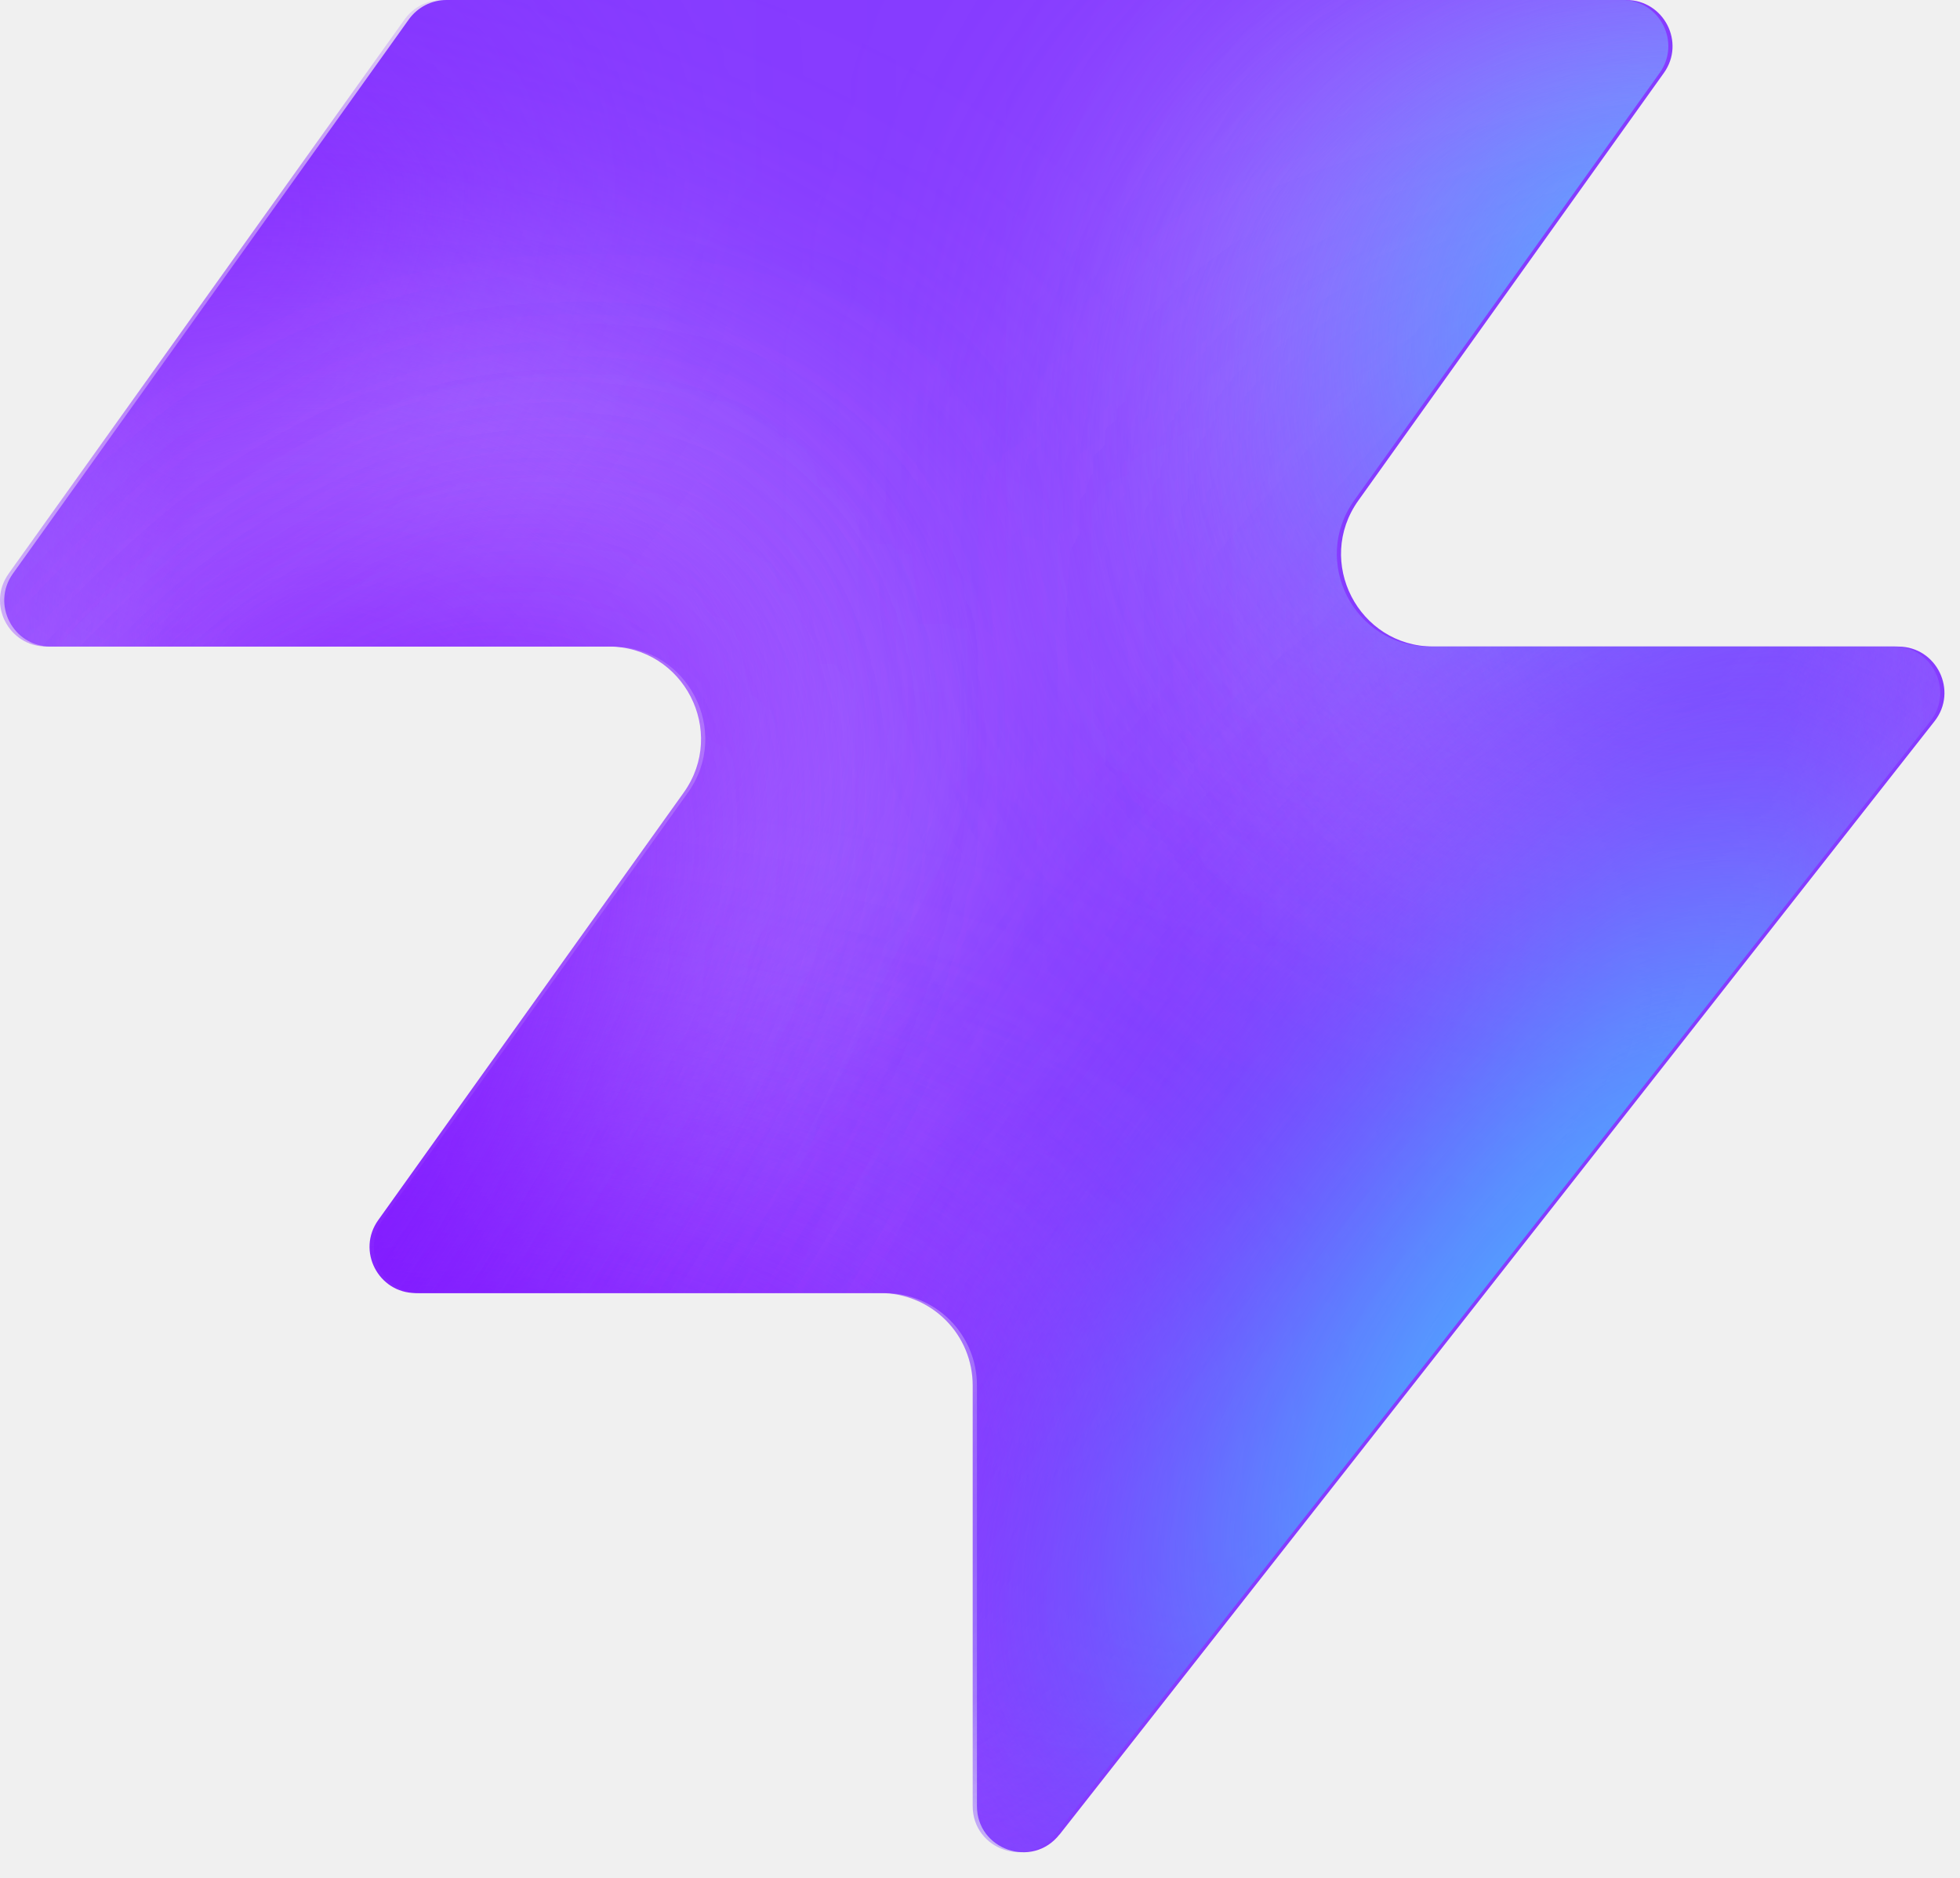
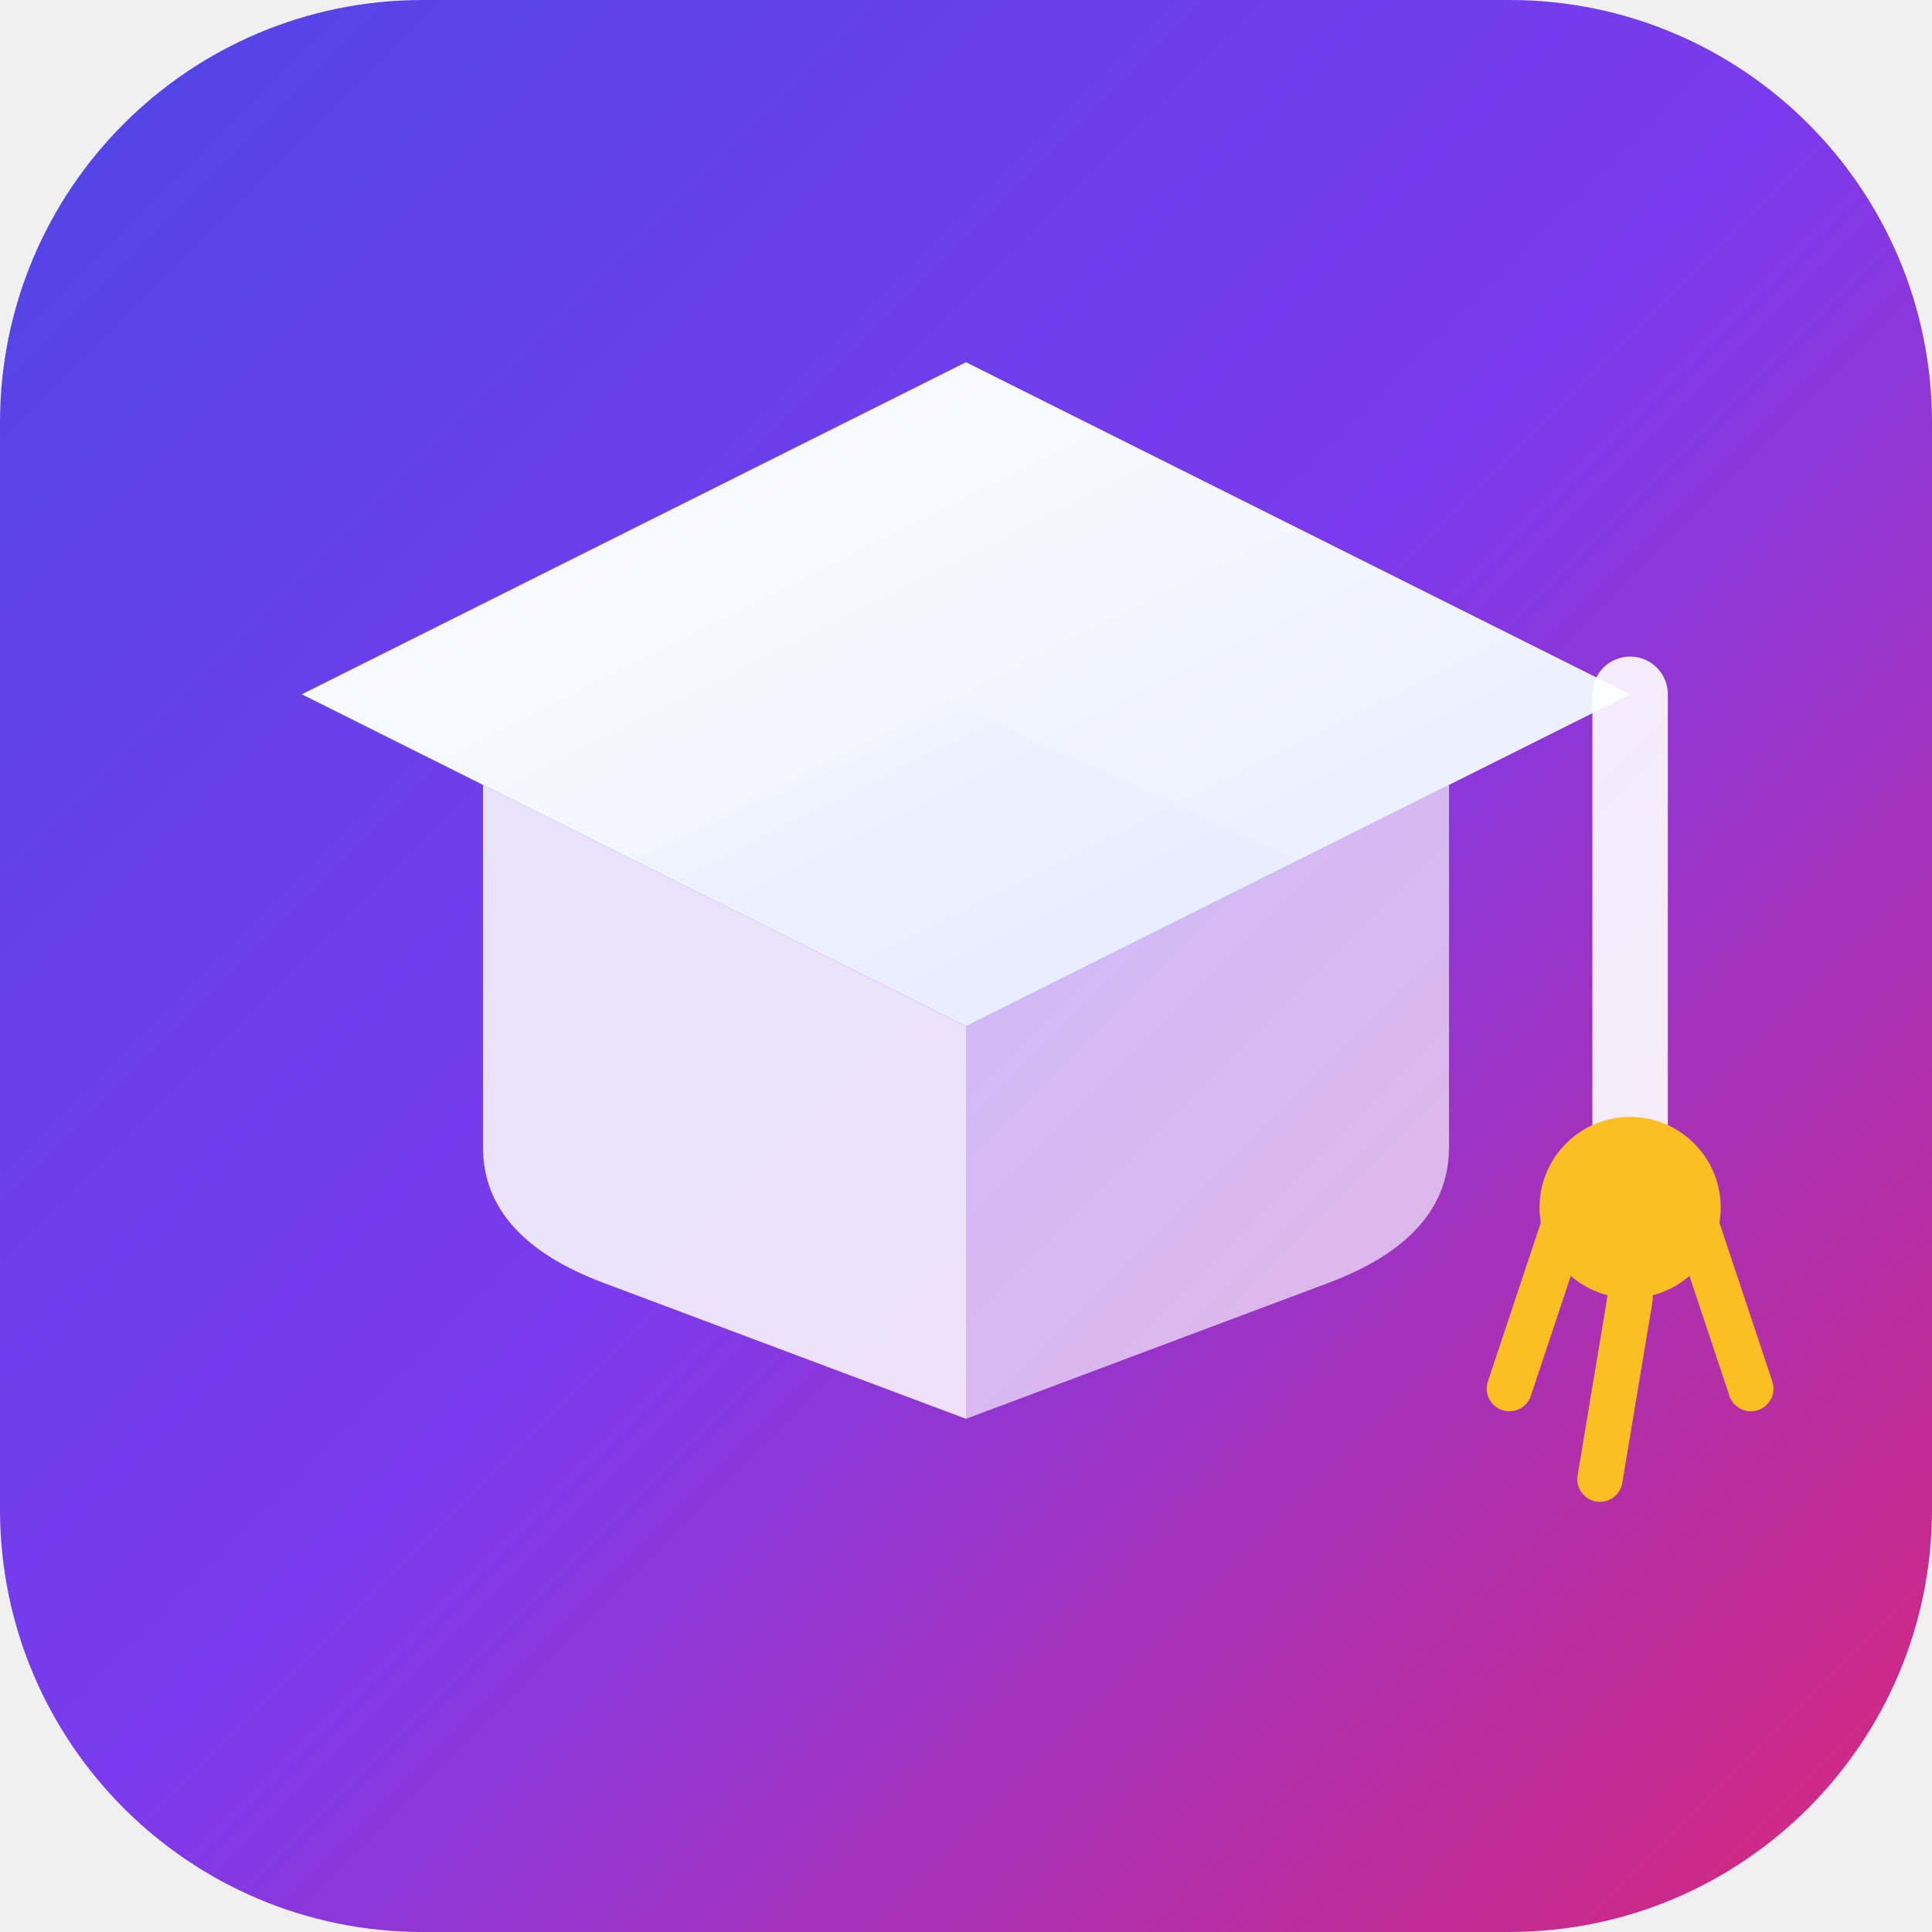
- <svg xmlns="http://www.w3.org/2000/svg" width="48" height="46" fill="none" viewBox="0 0 48 46">
-   <path fill="#863bff" d="M25.946 44.938c-.664.845-2.021.375-2.021-.698V33.937a2.26 2.26 0 0 0-2.262-2.262H10.287c-.92 0-1.456-1.04-.92-1.788l7.48-10.471c1.07-1.497 0-3.578-1.842-3.578H1.237c-.92 0-1.456-1.04-.92-1.788L10.013.474c.214-.297.556-.474.92-.474h28.894c.92 0 1.456 1.04.92 1.788l-7.48 10.471c-1.07 1.498 0 3.579 1.842 3.579h11.377c.943 0 1.473 1.088.89 1.83L25.947 44.94z" style="fill:#863bff;fill:color(display-p3 .525 .23 1);fill-opacity:1" />
-   <mask id="a" width="48" height="46" x="0" y="0" maskUnits="userSpaceOnUse" style="mask-type:alpha">
-     <path fill="#000" d="M25.842 44.938c-.664.844-2.021.375-2.021-.698V33.937a2.26 2.26 0 0 0-2.262-2.262H10.183c-.92 0-1.456-1.04-.92-1.788l7.48-10.471c1.07-1.498 0-3.579-1.842-3.579H1.133c-.92 0-1.456-1.04-.92-1.787L9.91.473c.214-.297.556-.474.92-.474h28.894c.92 0 1.456 1.04.92 1.788l-7.48 10.471c-1.07 1.498 0 3.578 1.842 3.578h11.377c.943 0 1.473 1.088.89 1.832L25.843 44.94z" style="fill:#000;fill-opacity:1" />
-   </mask>
-   <g mask="url(#a)">
-     <g filter="url(#b)">
-       <ellipse cx="5.508" cy="14.704" fill="#ede6ff" rx="5.508" ry="14.704" style="fill:#ede6ff;fill:color(display-p3 .927 .903 1);fill-opacity:1" transform="matrix(.00324 1 1 -.00324 -4.47 31.516)" />
-     </g>
-     <g filter="url(#c)">
-       <ellipse cx="10.399" cy="29.851" fill="#ede6ff" rx="10.399" ry="29.851" style="fill:#ede6ff;fill:color(display-p3 .927 .903 1);fill-opacity:1" transform="matrix(.00324 1 1 -.00324 -39.328 7.883)" />
-     </g>
-     <g filter="url(#d)">
-       <ellipse cx="5.508" cy="30.487" fill="#7e14ff" rx="5.508" ry="30.487" style="fill:#7e14ff;fill:color(display-p3 .492 .077 1);fill-opacity:1" transform="rotate(89.814 -25.913 -14.639)scale(1 -1)" />
-     </g>
-     <g filter="url(#e)">
-       <ellipse cx="5.508" cy="30.599" fill="#7e14ff" rx="5.508" ry="30.599" style="fill:#7e14ff;fill:color(display-p3 .492 .077 1);fill-opacity:1" transform="rotate(89.814 -32.644 -3.334)scale(1 -1)" />
-     </g>
-     <g filter="url(#f)">
-       <ellipse cx="5.508" cy="30.599" fill="#7e14ff" rx="5.508" ry="30.599" style="fill:#7e14ff;fill:color(display-p3 .492 .077 1);fill-opacity:1" transform="matrix(.00324 1 1 -.00324 -34.34 30.47)" />
-     </g>
-     <g filter="url(#g)">
-       <ellipse cx="14.072" cy="22.078" fill="#ede6ff" rx="14.072" ry="22.078" style="fill:#ede6ff;fill:color(display-p3 .927 .903 1);fill-opacity:1" transform="rotate(93.35 24.506 48.493)scale(-1 1)" />
-     </g>
-     <g filter="url(#h)">
-       <ellipse cx="3.47" cy="21.501" fill="#7e14ff" rx="3.47" ry="21.501" style="fill:#7e14ff;fill:color(display-p3 .492 .077 1);fill-opacity:1" transform="rotate(89.009 28.708 47.59)scale(-1 1)" />
-     </g>
-     <g filter="url(#i)">
-       <ellipse cx="3.47" cy="21.501" fill="#7e14ff" rx="3.47" ry="21.501" style="fill:#7e14ff;fill:color(display-p3 .492 .077 1);fill-opacity:1" transform="rotate(89.009 28.708 47.59)scale(-1 1)" />
-     </g>
-     <g filter="url(#j)">
-       <ellipse cx=".387" cy="8.972" fill="#7e14ff" rx="4.407" ry="29.108" style="fill:#7e14ff;fill:color(display-p3 .492 .077 1);fill-opacity:1" transform="rotate(39.51 .387 8.972)" />
-     </g>
-     <g filter="url(#k)">
-       <ellipse cx="47.523" cy="-6.092" fill="#7e14ff" rx="4.407" ry="29.108" style="fill:#7e14ff;fill:color(display-p3 .492 .077 1);fill-opacity:1" transform="rotate(37.892 47.523 -6.092)" />
-     </g>
-     <g filter="url(#l)">
-       <ellipse cx="41.412" cy="6.333" fill="#47bfff" rx="5.971" ry="9.665" style="fill:#47bfff;fill:color(display-p3 .28 .748 1);fill-opacity:1" transform="rotate(37.892 41.412 6.333)" />
-     </g>
-     <g filter="url(#m)">
-       <ellipse cx="-1.879" cy="38.332" fill="#7e14ff" rx="4.407" ry="29.108" style="fill:#7e14ff;fill:color(display-p3 .492 .077 1);fill-opacity:1" transform="rotate(37.892 -1.88 38.332)" />
-     </g>
-     <g filter="url(#n)">
-       <ellipse cx="-1.879" cy="38.332" fill="#7e14ff" rx="4.407" ry="29.108" style="fill:#7e14ff;fill:color(display-p3 .492 .077 1);fill-opacity:1" transform="rotate(37.892 -1.88 38.332)" />
-     </g>
-     <g filter="url(#o)">
-       <ellipse cx="35.651" cy="29.907" fill="#7e14ff" rx="4.407" ry="29.108" style="fill:#7e14ff;fill:color(display-p3 .492 .077 1);fill-opacity:1" transform="rotate(37.892 35.651 29.907)" />
-     </g>
-     <g filter="url(#p)">
-       <ellipse cx="38.418" cy="32.4" fill="#47bfff" rx="5.971" ry="15.297" style="fill:#47bfff;fill:color(display-p3 .28 .748 1);fill-opacity:1" transform="rotate(37.892 38.418 32.4)" />
-     </g>
-   </g>
+ <svg xmlns="http://www.w3.org/2000/svg" viewBox="0 0 64 64" width="64" height="64">
  <defs>
-     <filter id="b" width="60.045" height="41.654" x="-19.77" y="16.149" color-interpolation-filters="sRGB" filterUnits="userSpaceOnUse">
-       <feFlood flood-opacity="0" result="BackgroundImageFix" />
-       <feBlend in="SourceGraphic" in2="BackgroundImageFix" result="shape" />
-       <feGaussianBlur result="effect1_foregroundBlur_2002_17158" stdDeviation="7.659" />
-     </filter>
-     <filter id="c" width="90.34" height="51.437" x="-54.613" y="-7.533" color-interpolation-filters="sRGB" filterUnits="userSpaceOnUse">
-       <feFlood flood-opacity="0" result="BackgroundImageFix" />
-       <feBlend in="SourceGraphic" in2="BackgroundImageFix" result="shape" />
-       <feGaussianBlur result="effect1_foregroundBlur_2002_17158" stdDeviation="7.659" />
-     </filter>
-     <filter id="d" width="79.355" height="29.4" x="-49.64" y="2.03" color-interpolation-filters="sRGB" filterUnits="userSpaceOnUse">
-       <feFlood flood-opacity="0" result="BackgroundImageFix" />
-       <feBlend in="SourceGraphic" in2="BackgroundImageFix" result="shape" />
-       <feGaussianBlur result="effect1_foregroundBlur_2002_17158" stdDeviation="4.596" />
-     </filter>
-     <filter id="e" width="79.579" height="29.4" x="-45.045" y="20.029" color-interpolation-filters="sRGB" filterUnits="userSpaceOnUse">
-       <feFlood flood-opacity="0" result="BackgroundImageFix" />
-       <feBlend in="SourceGraphic" in2="BackgroundImageFix" result="shape" />
-       <feGaussianBlur result="effect1_foregroundBlur_2002_17158" stdDeviation="4.596" />
-     </filter>
-     <filter id="f" width="79.579" height="29.4" x="-43.513" y="21.178" color-interpolation-filters="sRGB" filterUnits="userSpaceOnUse">
-       <feFlood flood-opacity="0" result="BackgroundImageFix" />
-       <feBlend in="SourceGraphic" in2="BackgroundImageFix" result="shape" />
-       <feGaussianBlur result="effect1_foregroundBlur_2002_17158" stdDeviation="4.596" />
-     </filter>
-     <filter id="g" width="74.749" height="58.852" x="15.756" y="-17.901" color-interpolation-filters="sRGB" filterUnits="userSpaceOnUse">
-       <feFlood flood-opacity="0" result="BackgroundImageFix" />
-       <feBlend in="SourceGraphic" in2="BackgroundImageFix" result="shape" />
-       <feGaussianBlur result="effect1_foregroundBlur_2002_17158" stdDeviation="7.659" />
-     </filter>
-     <filter id="h" width="61.377" height="25.362" x="23.548" y="2.284" color-interpolation-filters="sRGB" filterUnits="userSpaceOnUse">
-       <feFlood flood-opacity="0" result="BackgroundImageFix" />
-       <feBlend in="SourceGraphic" in2="BackgroundImageFix" result="shape" />
-       <feGaussianBlur result="effect1_foregroundBlur_2002_17158" stdDeviation="4.596" />
-     </filter>
-     <filter id="i" width="61.377" height="25.362" x="23.548" y="2.284" color-interpolation-filters="sRGB" filterUnits="userSpaceOnUse">
-       <feFlood flood-opacity="0" result="BackgroundImageFix" />
-       <feBlend in="SourceGraphic" in2="BackgroundImageFix" result="shape" />
-       <feGaussianBlur result="effect1_foregroundBlur_2002_17158" stdDeviation="4.596" />
-     </filter>
-     <filter id="j" width="56.045" height="63.649" x="-27.636" y="-22.853" color-interpolation-filters="sRGB" filterUnits="userSpaceOnUse">
-       <feFlood flood-opacity="0" result="BackgroundImageFix" />
-       <feBlend in="SourceGraphic" in2="BackgroundImageFix" result="shape" />
-       <feGaussianBlur result="effect1_foregroundBlur_2002_17158" stdDeviation="4.596" />
-     </filter>
-     <filter id="k" width="54.814" height="64.646" x="20.116" y="-38.415" color-interpolation-filters="sRGB" filterUnits="userSpaceOnUse">
-       <feFlood flood-opacity="0" result="BackgroundImageFix" />
-       <feBlend in="SourceGraphic" in2="BackgroundImageFix" result="shape" />
-       <feGaussianBlur result="effect1_foregroundBlur_2002_17158" stdDeviation="4.596" />
-     </filter>
-     <filter id="l" width="33.541" height="35.313" x="24.641" y="-11.323" color-interpolation-filters="sRGB" filterUnits="userSpaceOnUse">
-       <feFlood flood-opacity="0" result="BackgroundImageFix" />
-       <feBlend in="SourceGraphic" in2="BackgroundImageFix" result="shape" />
-       <feGaussianBlur result="effect1_foregroundBlur_2002_17158" stdDeviation="4.596" />
-     </filter>
-     <filter id="m" width="54.814" height="64.646" x="-29.286" y="6.009" color-interpolation-filters="sRGB" filterUnits="userSpaceOnUse">
-       <feFlood flood-opacity="0" result="BackgroundImageFix" />
-       <feBlend in="SourceGraphic" in2="BackgroundImageFix" result="shape" />
-       <feGaussianBlur result="effect1_foregroundBlur_2002_17158" stdDeviation="4.596" />
-     </filter>
-     <filter id="n" width="54.814" height="64.646" x="-29.286" y="6.009" color-interpolation-filters="sRGB" filterUnits="userSpaceOnUse">
-       <feFlood flood-opacity="0" result="BackgroundImageFix" />
-       <feBlend in="SourceGraphic" in2="BackgroundImageFix" result="shape" />
-       <feGaussianBlur result="effect1_foregroundBlur_2002_17158" stdDeviation="4.596" />
-     </filter>
-     <filter id="o" width="54.814" height="64.646" x="8.244" y="-2.416" color-interpolation-filters="sRGB" filterUnits="userSpaceOnUse">
-       <feFlood flood-opacity="0" result="BackgroundImageFix" />
-       <feBlend in="SourceGraphic" in2="BackgroundImageFix" result="shape" />
-       <feGaussianBlur result="effect1_foregroundBlur_2002_17158" stdDeviation="4.596" />
-     </filter>
-     <filter id="p" width="39.409" height="43.623" x="18.713" y="10.588" color-interpolation-filters="sRGB" filterUnits="userSpaceOnUse">
-       <feFlood flood-opacity="0" result="BackgroundImageFix" />
-       <feBlend in="SourceGraphic" in2="BackgroundImageFix" result="shape" />
-       <feGaussianBlur result="effect1_foregroundBlur_2002_17158" stdDeviation="4.596" />
-     </filter>
+     <linearGradient id="bg" x1="0%" y1="0%" x2="100%" y2="100%">
+       <stop offset="0%" style="stop-color:#4f46e5" />
+       <stop offset="50%" style="stop-color:#7c3aed" />
+       <stop offset="100%" style="stop-color:#db2777" />
+     </linearGradient>
+     <linearGradient id="cap" x1="0%" y1="0%" x2="100%" y2="100%">
+       <stop offset="0%" style="stop-color:#ffffff;stop-opacity:1" />
+       <stop offset="100%" style="stop-color:#e0e7ff;stop-opacity:1" />
+     </linearGradient>
  </defs>
+   <rect width="64" height="64" rx="14" ry="14" fill="url(#bg)" />
+   <polygon points="32,12 54,23 32,34 10,23" fill="url(#cap)" opacity="1" />
+   <polygon points="32,12 54,23 43,28.5 32,23.5 21,28.5 10,23" fill="white" opacity="0.2" />
+   <path d="M16,26 L16,38 Q16,41 20,42.5 L32,47 L32,34 L16,26 Z" fill="white" opacity="0.85" />
+   <path d="M48,26 L48,38 Q48,41 44,42.5 L32,47 L32,34 L48,26 Z" fill="white" opacity="0.65" />
+   <line x1="54" y1="23" x2="54" y2="38" stroke="white" stroke-width="2.5" stroke-linecap="round" opacity="0.9" />
+   <circle cx="54" cy="40" r="3" fill="#fbbf24" />
+   <line x1="52" y1="40" x2="50" y2="46" stroke="#fbbf24" stroke-width="1.5" stroke-linecap="round" />
+   <line x1="54" y1="43" x2="53" y2="49" stroke="#fbbf24" stroke-width="1.5" stroke-linecap="round" />
+   <line x1="56" y1="40" x2="58" y2="46" stroke="#fbbf24" stroke-width="1.5" stroke-linecap="round" />
</svg>
